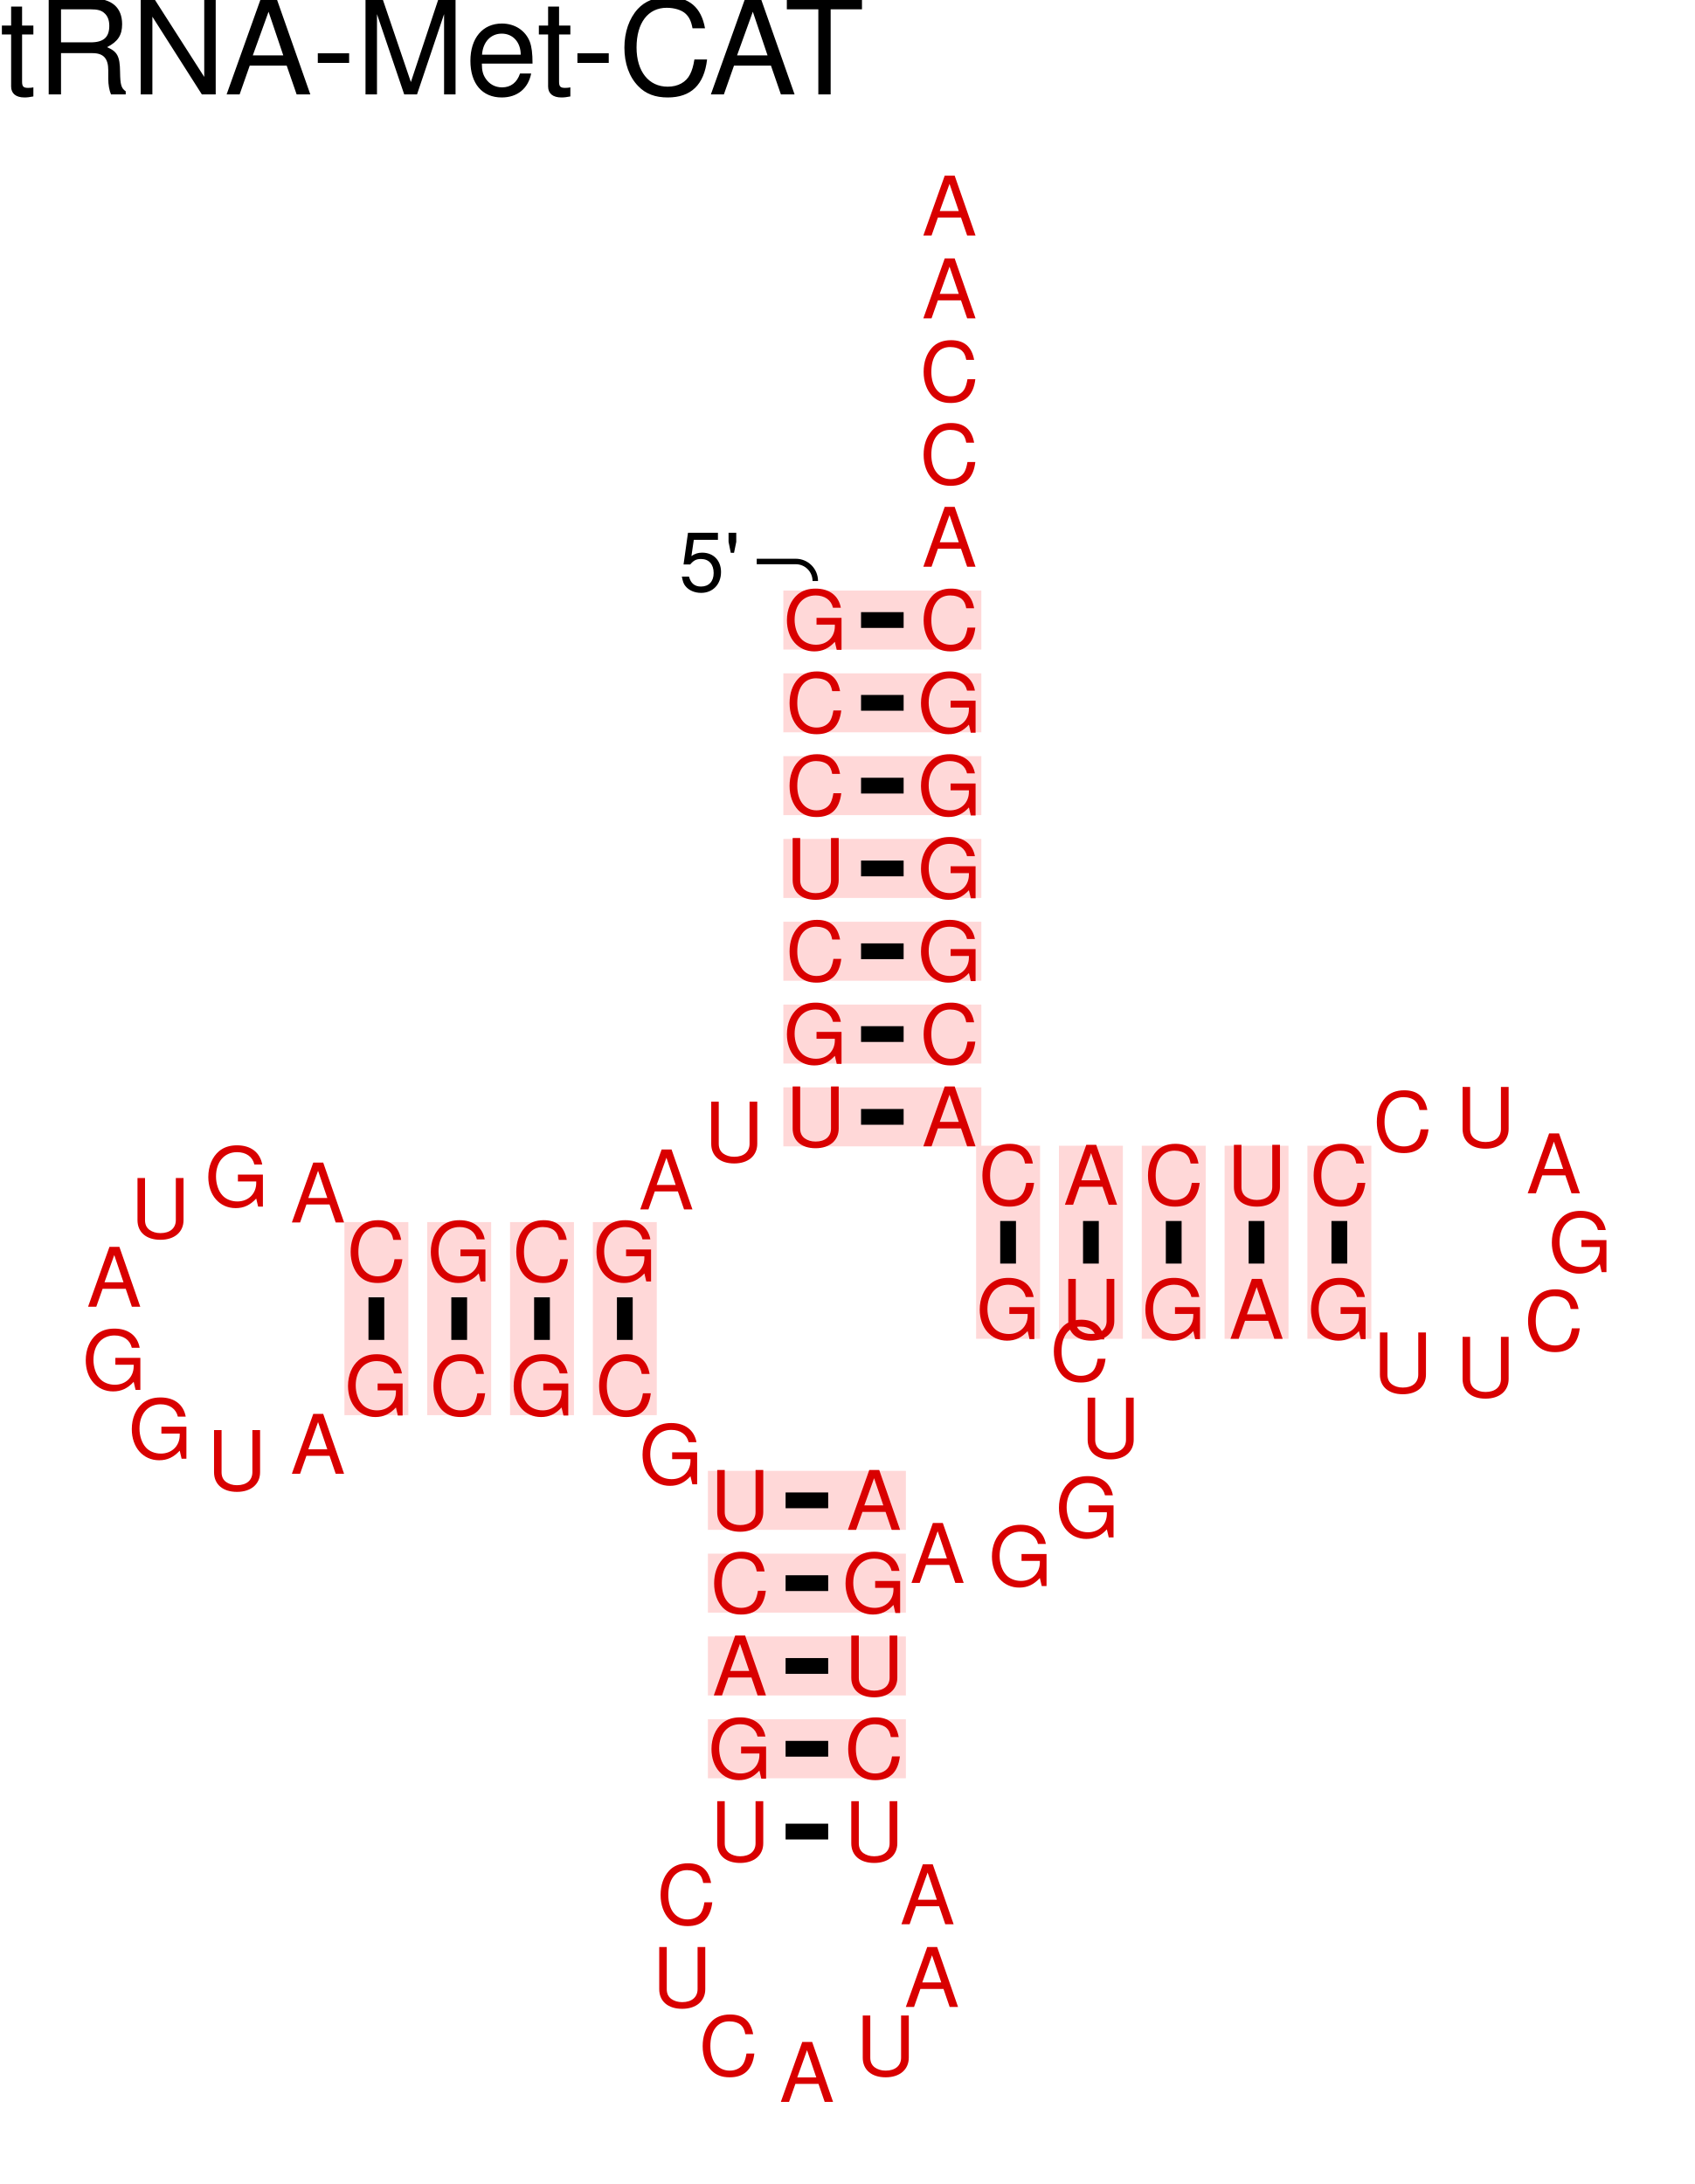
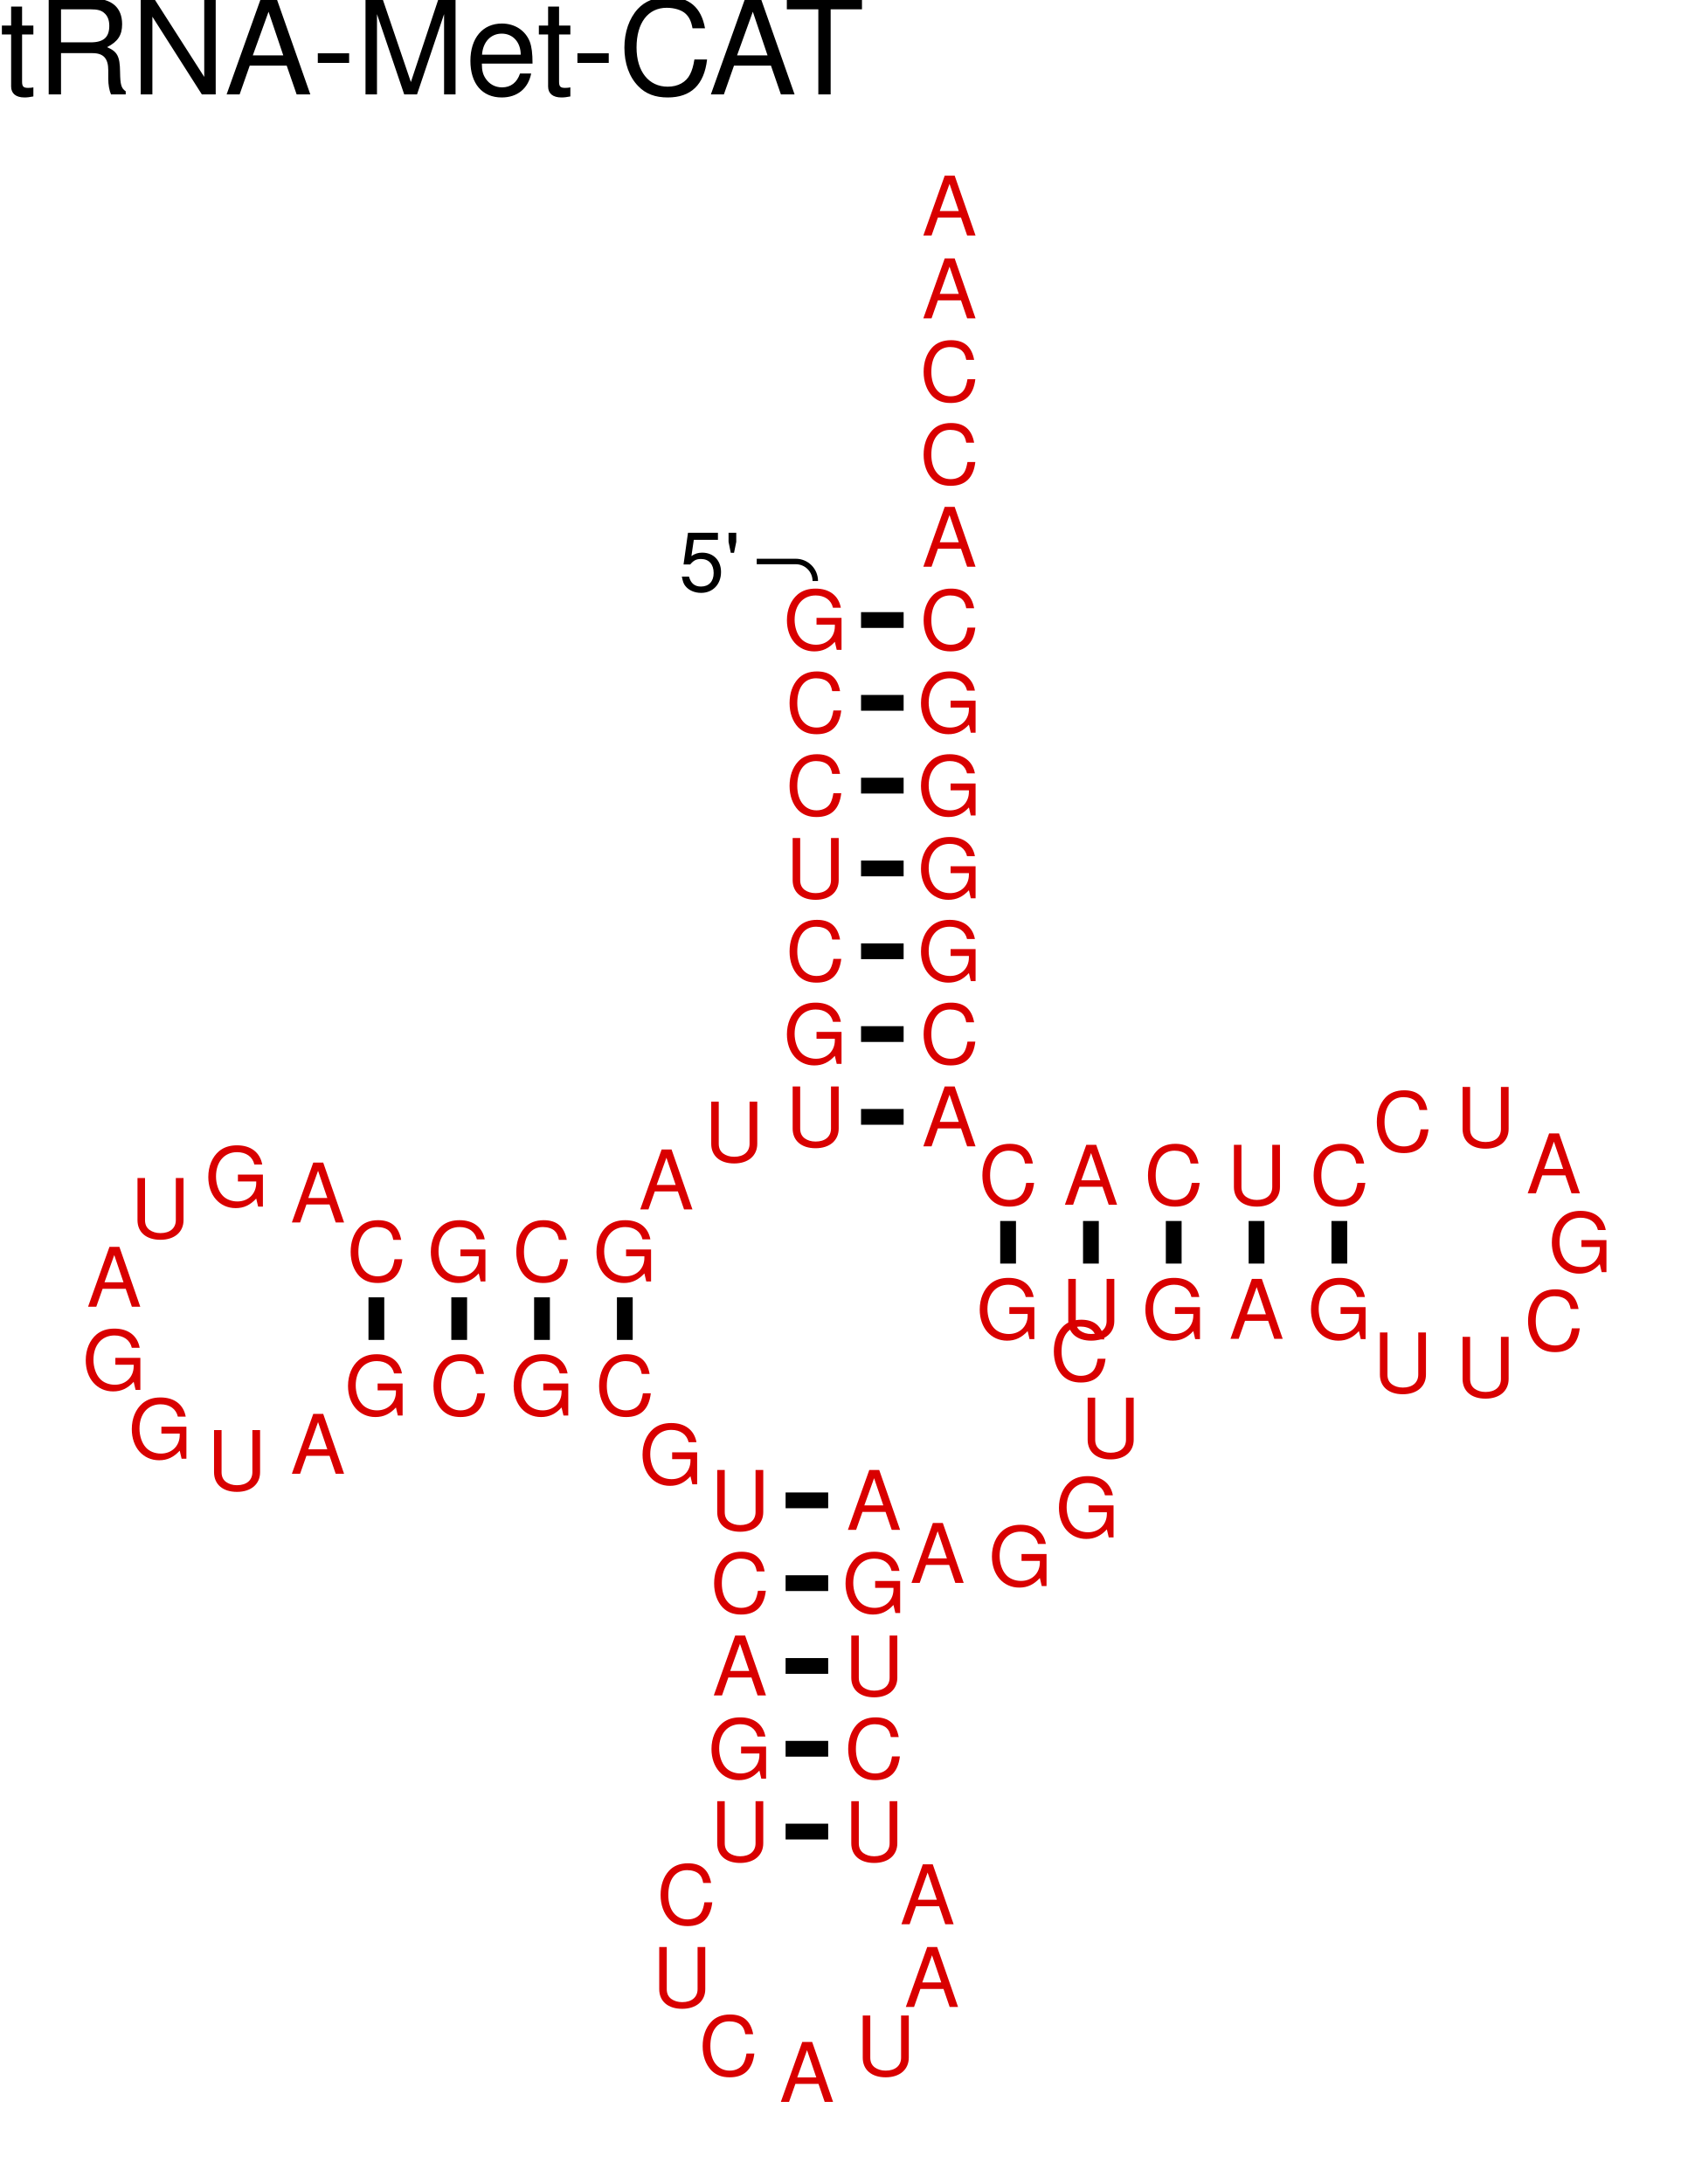
<svg xmlns="http://www.w3.org/2000/svg" version="1.0" width="154.669" height="199.397" id="svg2403" xml:space="preserve">
  <text x="0" y="8.616" id="text1000">
    <tspan x="0" y="8.616" fill="#000000" font-variant="normal" font-weight="normal" font-style="normal" font-family="Helvetica, Arial, sans-serif" font-size="12" id="tspan1001">tRNA-Met-CAT</tspan>
  </text>
-   <path fill="#ffd8d8" stroke="none" d="M 71.508 53.916 L 71.508,53.916L 89.583,53.916L 89.583,59.301L 71.508,59.301Z" />
  <path fill="none" stroke="#000000" stroke-width="1.44" stroke-linecap="butt" stroke-linejoin="miter" d="M 78.602 56.608 L 82.49 56.608 " />
-   <path fill="#ffd8d8" stroke="none" d="M 71.508 61.476 L 71.508,61.476L 89.583,61.476L 89.583,66.861L 71.508,66.861Z" />
  <path fill="none" stroke="#000000" stroke-width="1.44" stroke-linecap="butt" stroke-linejoin="miter" d="M 78.602 64.168 L 82.49 64.168 " />
-   <path fill="#ffd8d8" stroke="none" d="M 71.508 69.036 L 71.508,69.036L 89.583,69.036L 89.583,74.421L 71.508,74.421Z" />
  <path fill="none" stroke="#000000" stroke-width="1.44" stroke-linecap="butt" stroke-linejoin="miter" d="M 78.602 71.728 L 82.49 71.728 " />
-   <path fill="#ffd8d8" stroke="none" d="M 71.508 76.596 L 71.508,76.596L 89.583,76.596L 89.583,81.981L 71.508,81.981Z" />
  <path fill="none" stroke="#000000" stroke-width="1.44" stroke-linecap="butt" stroke-linejoin="miter" d="M 78.602 79.288 L 82.49 79.288 " />
-   <path fill="#ffd8d8" stroke="none" d="M 71.508 84.156 L 71.508,84.156L 89.583,84.156L 89.583,89.541L 71.508,89.541Z" />
  <path fill="none" stroke="#000000" stroke-width="1.44" stroke-linecap="butt" stroke-linejoin="miter" d="M 78.602 86.849 L 82.49 86.849 " />
-   <path fill="#ffd8d8" stroke="none" d="M 71.508 91.716 L 71.508,91.716L 89.583,91.716L 89.583,97.101L 71.508,97.101Z" />
  <path fill="none" stroke="#000000" stroke-width="1.44" stroke-linecap="butt" stroke-linejoin="miter" d="M 78.602 94.409 L 82.49 94.409 " />
-   <path fill="#ffd8d8" stroke="none" d="M 71.508 99.276 L 71.508,99.276L 89.583,99.276L 89.583,104.661L 71.508,104.661Z" />
  <path fill="none" stroke="#000000" stroke-width="1.44" stroke-linecap="butt" stroke-linejoin="miter" d="M 78.602 101.969 L 82.49 101.969 " />
-   <path fill="#ffd8d8" stroke="none" d="M 59.956 111.577 L 59.956,111.577L 59.956,129.202L 54.121,129.202L 54.121,111.577Z" />
  <path fill="none" stroke="#000000" stroke-width="1.44" stroke-linecap="butt" stroke-linejoin="miter" d="M 57.038 118.445 L 57.038 122.333 " />
-   <path fill="#ffd8d8" stroke="none" d="M 52.396 111.577 L 52.396,111.577L 52.396,129.202L 46.561,129.202L 46.561,111.577Z" />
  <path fill="none" stroke="#000000" stroke-width="1.44" stroke-linecap="butt" stroke-linejoin="miter" d="M 49.478 118.445 L 49.478 122.333 " />
-   <path fill="#ffd8d8" stroke="none" d="M 44.836 111.577 L 44.836,111.577L 44.836,129.202L 39.001,129.202L 39.001,111.577Z" />
  <path fill="none" stroke="#000000" stroke-width="1.44" stroke-linecap="butt" stroke-linejoin="miter" d="M 41.919 118.445 L 41.919 122.333 " />
-   <path fill="#ffd8d8" stroke="none" d="M 37.276 111.577 L 37.276,111.577L 37.276,129.202L 31.441,129.202L 31.441,111.577Z" />
  <path fill="none" stroke="#000000" stroke-width="1.44" stroke-linecap="butt" stroke-linejoin="miter" d="M 34.358 118.445 L 34.358 122.333 " />
-   <path fill="#ffd8d8" stroke="none" d="M 64.621 134.288 L 64.621,134.288L 82.696,134.288L 82.696,139.673L 64.621,139.673Z" />
  <path fill="none" stroke="#000000" stroke-width="1.44" stroke-linecap="butt" stroke-linejoin="miter" d="M 71.715 136.98 L 75.603 136.98 " />
-   <path fill="#ffd8d8" stroke="none" d="M 64.621 141.848 L 64.621,141.848L 82.696,141.848L 82.696,147.233L 64.621,147.233Z" />
  <path fill="none" stroke="#000000" stroke-width="1.44" stroke-linecap="butt" stroke-linejoin="miter" d="M 71.715 144.54 L 75.603 144.54 " />
-   <path fill="#ffd8d8" stroke="none" d="M 64.621 149.408 L 64.621,149.408L 82.696,149.408L 82.696,154.793L 64.621,154.793Z" />
  <path fill="none" stroke="#000000" stroke-width="1.44" stroke-linecap="butt" stroke-linejoin="miter" d="M 71.715 152.1 L 75.603 152.1 " />
-   <path fill="#ffd8d8" stroke="none" d="M 64.621 156.968 L 64.621,156.968L 82.696,156.968L 82.696,162.353L 64.621,162.353Z" />
  <path fill="none" stroke="#000000" stroke-width="1.44" stroke-linecap="butt" stroke-linejoin="miter" d="M 71.715 159.66 L 75.603 159.66 " />
  <path fill="none" stroke="#000000" stroke-width="1.44" stroke-linecap="butt" stroke-linejoin="miter" d="M 71.715 167.22 L 75.603 167.22 " />
-   <path fill="#ffd8d8" stroke="none" d="M 89.109 122.231 L 89.109,122.231L 89.109,104.606L 94.944,104.606L 94.944,122.231Z" />
  <path fill="none" stroke="#000000" stroke-width="1.44" stroke-linecap="butt" stroke-linejoin="miter" d="M 92.026 115.363 L 92.026 111.475 " />
-   <path fill="#ffd8d8" stroke="none" d="M 96.669 122.231 L 96.669,122.231L 96.669,104.606L 102.504,104.606L 102.504,122.231Z" />
  <path fill="none" stroke="#000000" stroke-width="1.44" stroke-linecap="butt" stroke-linejoin="miter" d="M 99.587 115.363 L 99.587 111.475 " />
-   <path fill="#ffd8d8" stroke="none" d="M 104.229 122.231 L 104.229,122.231L 104.229,104.606L 110.064,104.606L 110.064,122.231Z" />
  <path fill="none" stroke="#000000" stroke-width="1.44" stroke-linecap="butt" stroke-linejoin="miter" d="M 107.146 115.363 L 107.146 111.475 " />
-   <path fill="#ffd8d8" stroke="none" d="M 111.789 122.231 L 111.789,122.231L 111.789,104.606L 117.624,104.606L 117.624,122.231Z" />
  <path fill="none" stroke="#000000" stroke-width="1.44" stroke-linecap="butt" stroke-linejoin="miter" d="M 114.706 115.363 L 114.706 111.475 " />
-   <path fill="#ffd8d8" stroke="none" d="M 119.349 122.231 L 119.349,122.231L 119.349,104.606L 125.184,104.606L 125.184,122.231Z" />
  <path fill="none" stroke="#000000" stroke-width="1.44" stroke-linecap="butt" stroke-linejoin="miter" d="M 122.266 115.363 L 122.266 111.475 " />
-   <path fill="none" stroke="#5c5c5c" stroke-width="0.5" stroke-linecap="butt" stroke-linejoin="miter" d="" />
-   <path fill="none" stroke="#5c5c5c" stroke-width="0.5" stroke-linecap="butt" stroke-linejoin="miter" d="" />
-   <path fill="none" stroke="#5c5c5c" stroke-width="0.5" stroke-linecap="butt" stroke-linejoin="miter" d="" />
-   <path fill="none" stroke="#5c5c5c" stroke-width="0.5" stroke-linecap="butt" stroke-linejoin="miter" d="" />
-   <path fill="none" stroke="#5c5c5c" stroke-width="0.5" stroke-linecap="butt" stroke-linejoin="miter" d="" />
-   <path fill="none" stroke="#5c5c5c" stroke-width="0.5" stroke-linecap="butt" stroke-linejoin="miter" d="" />
-   <path fill="none" stroke="#5c5c5c" stroke-width="0.5" stroke-linecap="butt" stroke-linejoin="miter" d="" />
-   <path fill="none" stroke="#5c5c5c" stroke-width="0.5" stroke-linecap="butt" stroke-linejoin="miter" d="" />
-   <path fill="none" stroke="#5c5c5c" stroke-width="0.5" stroke-linecap="butt" stroke-linejoin="miter" d="" />
-   <path fill="none" stroke="#5c5c5c" stroke-width="0.5" stroke-linecap="butt" stroke-linejoin="miter" d="" />
-   <path fill="none" stroke="#5c5c5c" stroke-width="0.5" stroke-linecap="butt" stroke-linejoin="miter" d="" />
-   <path fill="none" stroke="#5c5c5c" stroke-width="0.5" stroke-linecap="butt" stroke-linejoin="miter" d="" />
-   <path fill="none" stroke="#5c5c5c" stroke-width="0.5" stroke-linecap="butt" stroke-linejoin="miter" d="" />
-   <path fill="none" stroke="#5c5c5c" stroke-width="0.5" stroke-linecap="butt" stroke-linejoin="miter" d="" />
-   <path fill="none" stroke="#5c5c5c" stroke-width="0.5" stroke-linecap="butt" stroke-linejoin="miter" d="" />
-   <path fill="none" stroke="#5c5c5c" stroke-width="0.5" stroke-linecap="butt" stroke-linejoin="miter" d="" />
-   <path fill="none" stroke="#5c5c5c" stroke-width="0.5" stroke-linecap="butt" stroke-linejoin="miter" d="" />
-   <path fill="none" stroke="#5c5c5c" stroke-width="0.5" stroke-linecap="butt" stroke-linejoin="miter" d="" />
-   <path fill="none" stroke="#5c5c5c" stroke-width="0.5" stroke-linecap="butt" stroke-linejoin="miter" d="" />
-   <path fill="none" stroke="#5c5c5c" stroke-width="0.5" stroke-linecap="butt" stroke-linejoin="miter" d="" />
-   <path fill="none" stroke="#5c5c5c" stroke-width="0.5" stroke-linecap="butt" stroke-linejoin="miter" d="" />
-   <path fill="none" stroke="#5c5c5c" stroke-width="0.5" stroke-linecap="butt" stroke-linejoin="miter" d="" />
-   <path fill="none" stroke="#5c5c5c" stroke-width="0.5" stroke-linecap="butt" stroke-linejoin="miter" d="" />
-   <path fill="none" stroke="#5c5c5c" stroke-width="0.5" stroke-linecap="butt" stroke-linejoin="miter" d="" />
-   <path fill="none" stroke="#5c5c5c" stroke-width="0.5" stroke-linecap="butt" stroke-linejoin="miter" d="" />
-   <path fill="none" stroke="#5c5c5c" stroke-width="0.5" stroke-linecap="butt" stroke-linejoin="miter" d="" />
-   <path fill="none" stroke="#5c5c5c" stroke-width="0.5" stroke-linecap="butt" stroke-linejoin="miter" d="" />
-   <path fill="none" stroke="#5c5c5c" stroke-width="0.5" stroke-linecap="butt" stroke-linejoin="miter" d="" />
-   <path fill="none" stroke="#5c5c5c" stroke-width="0.5" stroke-linecap="butt" stroke-linejoin="miter" d="" />
-   <path fill="none" stroke="#5c5c5c" stroke-width="0.5" stroke-linecap="butt" stroke-linejoin="miter" d="" />
-   <path fill="none" stroke="#5c5c5c" stroke-width="0.5" stroke-linecap="butt" stroke-linejoin="miter" d="" />
-   <path fill="none" stroke="#5c5c5c" stroke-width="0.5" stroke-linecap="butt" stroke-linejoin="miter" d="" />
-   <path fill="none" stroke="#5c5c5c" stroke-width="0.5" stroke-linecap="butt" stroke-linejoin="miter" d="" />
-   <path fill="none" stroke="#5c5c5c" stroke-width="0.5" stroke-linecap="butt" stroke-linejoin="miter" d="" />
-   <path fill="none" stroke="#5c5c5c" stroke-width="0.5" stroke-linecap="butt" stroke-linejoin="miter" d="" />
-   <path fill="none" stroke="#5c5c5c" stroke-width="0.5" stroke-linecap="butt" stroke-linejoin="miter" d="" />
-   <path fill="none" stroke="#5c5c5c" stroke-width="0.5" stroke-linecap="butt" stroke-linejoin="miter" d="" />
-   <path fill="none" stroke="#5c5c5c" stroke-width="0.5" stroke-linecap="butt" stroke-linejoin="miter" d="" />
-   <path fill="none" stroke="#5c5c5c" stroke-width="0.5" stroke-linecap="butt" stroke-linejoin="miter" d="" />
-   <path fill="none" stroke="#5c5c5c" stroke-width="0.5" stroke-linecap="butt" stroke-linejoin="miter" d="" />
-   <path fill="none" stroke="#5c5c5c" stroke-width="0.5" stroke-linecap="butt" stroke-linejoin="miter" d="" />
-   <path fill="none" stroke="#5c5c5c" stroke-width="0.5" stroke-linecap="butt" stroke-linejoin="miter" d="" />
-   <path fill="none" stroke="#5c5c5c" stroke-width="0.5" stroke-linecap="butt" stroke-linejoin="miter" d="" />
-   <path fill="none" stroke="#5c5c5c" stroke-width="0.5" stroke-linecap="butt" stroke-linejoin="miter" d="" />
-   <path fill="none" stroke="#5c5c5c" stroke-width="0.5" stroke-linecap="butt" stroke-linejoin="miter" d="" />
-   <path fill="none" stroke="#5c5c5c" stroke-width="0.5" stroke-linecap="butt" stroke-linejoin="miter" d="" />
-   <path fill="none" stroke="#5c5c5c" stroke-width="0.5" stroke-linecap="butt" stroke-linejoin="miter" d="" />
-   <path fill="none" stroke="#5c5c5c" stroke-width="0.5" stroke-linecap="butt" stroke-linejoin="miter" d="" />
-   <path fill="none" stroke="#5c5c5c" stroke-width="0.5" stroke-linecap="butt" stroke-linejoin="miter" d="" />
-   <path fill="none" stroke="#5c5c5c" stroke-width="0.5" stroke-linecap="butt" stroke-linejoin="miter" d="" />
-   <path fill="none" stroke="#5c5c5c" stroke-width="0.5" stroke-linecap="butt" stroke-linejoin="miter" d="" />
-   <path fill="none" stroke="#5c5c5c" stroke-width="0.5" stroke-linecap="butt" stroke-linejoin="miter" d="" />
-   <path fill="none" stroke="#5c5c5c" stroke-width="0.5" stroke-linecap="butt" stroke-linejoin="miter" d="" />
-   <path fill="none" stroke="#5c5c5c" stroke-width="0.5" stroke-linecap="butt" stroke-linejoin="miter" d="" />
-   <path fill="none" stroke="#5c5c5c" stroke-width="0.5" stroke-linecap="butt" stroke-linejoin="miter" d="" />
-   <path fill="none" stroke="#5c5c5c" stroke-width="0.5" stroke-linecap="butt" stroke-linejoin="miter" d="" />
-   <path fill="none" stroke="#5c5c5c" stroke-width="0.5" stroke-linecap="butt" stroke-linejoin="miter" d="" />
-   <path fill="none" stroke="#5c5c5c" stroke-width="0.5" stroke-linecap="butt" stroke-linejoin="miter" d="" />
-   <path fill="none" stroke="#5c5c5c" stroke-width="0.5" stroke-linecap="butt" stroke-linejoin="miter" d="" />
-   <path fill="none" stroke="#5c5c5c" stroke-width="0.5" stroke-linecap="butt" stroke-linejoin="miter" d="" />
-   <path fill="none" stroke="#5c5c5c" stroke-width="0.5" stroke-linecap="butt" stroke-linejoin="miter" d="" />
-   <path fill="none" stroke="#5c5c5c" stroke-width="0.5" stroke-linecap="butt" stroke-linejoin="miter" d="" />
-   <path fill="none" stroke="#5c5c5c" stroke-width="0.5" stroke-linecap="butt" stroke-linejoin="miter" d="" />
-   <path fill="none" stroke="#5c5c5c" stroke-width="0.5" stroke-linecap="butt" stroke-linejoin="miter" d="" />
-   <path fill="none" stroke="#5c5c5c" stroke-width="0.5" stroke-linecap="butt" stroke-linejoin="miter" d="" />
-   <path fill="none" stroke="#5c5c5c" stroke-width="0.5" stroke-linecap="butt" stroke-linejoin="miter" d="" />
-   <path fill="none" stroke="#5c5c5c" stroke-width="0.5" stroke-linecap="butt" stroke-linejoin="miter" d="" />
-   <path fill="none" stroke="#5c5c5c" stroke-width="0.5" stroke-linecap="butt" stroke-linejoin="miter" d="" />
-   <path fill="none" stroke="#5c5c5c" stroke-width="0.5" stroke-linecap="butt" stroke-linejoin="miter" d="" />
-   <path fill="none" stroke="#5c5c5c" stroke-width="0.5" stroke-linecap="butt" stroke-linejoin="miter" d="" />
-   <path fill="none" stroke="#5c5c5c" stroke-width="0.5" stroke-linecap="butt" stroke-linejoin="miter" d="" />
-   <path fill="none" stroke="#5c5c5c" stroke-width="0.5" stroke-linecap="butt" stroke-linejoin="miter" d="" />
-   <path fill="none" stroke="#5c5c5c" stroke-width="0.5" stroke-linecap="butt" stroke-linejoin="miter" d="" />
-   <path fill="none" stroke="#5c5c5c" stroke-width="0.5" stroke-linecap="butt" stroke-linejoin="miter" d="" />
-   <path fill="none" stroke="#5c5c5c" stroke-width="0.5" stroke-linecap="butt" stroke-linejoin="miter" d="" />
-   <path fill="none" stroke="#5c5c5c" stroke-width="0.5" stroke-linecap="butt" stroke-linejoin="miter" d="" />
-   <path fill="none" stroke="#5c5c5c" stroke-width="0.5" stroke-linecap="butt" stroke-linejoin="miter" d="" />
-   <path fill="none" stroke="#5c5c5c" stroke-width="0.5" stroke-linecap="butt" stroke-linejoin="miter" d="" />
-   <path fill="none" stroke="#5c5c5c" stroke-width="0.5" stroke-linecap="butt" stroke-linejoin="miter" d="" />
-   <path fill="none" stroke="#5c5c5c" stroke-width="0.5" stroke-linecap="butt" stroke-linejoin="miter" d="" />
-   <path fill="none" stroke="#5c5c5c" stroke-width="0.5" stroke-linecap="butt" stroke-linejoin="miter" d="" />
-   <path fill="none" stroke="#5c5c5c" stroke-width="0.5" stroke-linecap="butt" stroke-linejoin="miter" d="" />
-   <path fill="none" stroke="#5c5c5c" stroke-width="0.5" stroke-linecap="butt" stroke-linejoin="miter" d="" />
-   <path fill="none" stroke="#5c5c5c" stroke-width="0.5" stroke-linecap="butt" stroke-linejoin="miter" d="" />
-   <path fill="none" stroke="#5c5c5c" stroke-width="0.5" stroke-linecap="butt" stroke-linejoin="miter" d="" />
-   <path fill="none" stroke="#5c5c5c" stroke-width="0.5" stroke-linecap="butt" stroke-linejoin="miter" d="" />
-   <path fill="none" stroke="#5c5c5c" stroke-width="0.5" stroke-linecap="butt" stroke-linejoin="miter" d="" />
-   <path fill="none" stroke="#5c5c5c" stroke-width="0.5" stroke-linecap="butt" stroke-linejoin="miter" d="" />
-   <path fill="none" stroke="#5c5c5c" stroke-width="0.5" stroke-linecap="butt" stroke-linejoin="miter" d="" />
-   <path fill="none" stroke="#5c5c5c" stroke-width="0.5" stroke-linecap="butt" stroke-linejoin="miter" d="" />
-   <path fill="none" stroke="#5c5c5c" stroke-width="0.5" stroke-linecap="butt" stroke-linejoin="miter" d="" />
-   <path fill="none" stroke="#5c5c5c" stroke-width="0.5" stroke-linecap="butt" stroke-linejoin="miter" d="" />
-   <path fill="none" stroke="#5c5c5c" stroke-width="0.5" stroke-linecap="butt" stroke-linejoin="miter" d="" />
-   <path fill="none" stroke="#5c5c5c" stroke-width="0.5" stroke-linecap="butt" stroke-linejoin="miter" d="" />
-   <path fill="none" stroke="#5c5c5c" stroke-width="0.5" stroke-linecap="butt" stroke-linejoin="miter" d="" />
-   <path fill="none" stroke="#5c5c5c" stroke-width="0.5" stroke-linecap="butt" stroke-linejoin="miter" d="" />
-   <path fill="none" stroke="#5c5c5c" stroke-width="0.5" stroke-linecap="butt" stroke-linejoin="miter" d="" />
-   <path fill="none" stroke="#5c5c5c" stroke-width="0.5" stroke-linecap="butt" stroke-linejoin="miter" d="" />
-   <path fill="none" stroke="#5c5c5c" stroke-width="0.5" stroke-linecap="butt" stroke-linejoin="miter" d="" />
-   <path fill="none" stroke="#5c5c5c" stroke-width="0.5" stroke-linecap="butt" stroke-linejoin="miter" d="" />
-   <path fill="none" stroke="#5c5c5c" stroke-width="0.5" stroke-linecap="butt" stroke-linejoin="miter" d="" />
-   <path fill="none" stroke="#5c5c5c" stroke-width="0.5" stroke-linecap="butt" stroke-linejoin="miter" d="" />
-   <path fill="none" stroke="#5c5c5c" stroke-width="0.5" stroke-linecap="butt" stroke-linejoin="miter" d="" />
-   <path fill="none" stroke="#5c5c5c" stroke-width="0.5" stroke-linecap="butt" stroke-linejoin="miter" d="" />
-   <path fill="none" stroke="#5c5c5c" stroke-width="0.5" stroke-linecap="butt" stroke-linejoin="miter" d="" />
-   <path fill="none" stroke="#5c5c5c" stroke-width="0.5" stroke-linecap="butt" stroke-linejoin="miter" d="" />
-   <path fill="none" stroke="#5c5c5c" stroke-width="0.5" stroke-linecap="butt" stroke-linejoin="miter" d="" />
-   <path fill="none" stroke="#5c5c5c" stroke-width="0.5" stroke-linecap="butt" stroke-linejoin="miter" d="" />
-   <path fill="none" stroke="#5c5c5c" stroke-width="0.5" stroke-linecap="butt" stroke-linejoin="miter" d="" />
-   <path fill="none" stroke="#5c5c5c" stroke-width="0.5" stroke-linecap="butt" stroke-linejoin="miter" d="" />
-   <path fill="none" stroke="#5c5c5c" stroke-width="0.5" stroke-linecap="butt" stroke-linejoin="miter" d="" />
-   <path fill="none" stroke="#5c5c5c" stroke-width="0.5" stroke-linecap="butt" stroke-linejoin="miter" d="" />
-   <path fill="none" stroke="#5c5c5c" stroke-width="0.5" stroke-linecap="butt" stroke-linejoin="miter" d="" />
-   <path fill="none" stroke="#5c5c5c" stroke-width="0.5" stroke-linecap="butt" stroke-linejoin="miter" d="" />
-   <path fill="none" stroke="#5c5c5c" stroke-width="0.5" stroke-linecap="butt" stroke-linejoin="miter" d="" />
-   <path fill="none" stroke="#5c5c5c" stroke-width="0.5" stroke-linecap="butt" stroke-linejoin="miter" d="" />
-   <path fill="none" stroke="#5c5c5c" stroke-width="0.5" stroke-linecap="butt" stroke-linejoin="miter" d="" />
-   <path fill="none" stroke="#5c5c5c" stroke-width="0.5" stroke-linecap="butt" stroke-linejoin="miter" d="" />
-   <path fill="none" stroke="#5c5c5c" stroke-width="0.5" stroke-linecap="butt" stroke-linejoin="miter" d="" />
-   <path fill="none" stroke="#5c5c5c" stroke-width="0.5" stroke-linecap="butt" stroke-linejoin="miter" d="" />
-   <path fill="none" stroke="#5c5c5c" stroke-width="0.5" stroke-linecap="butt" stroke-linejoin="miter" d="" />
-   <path fill="none" stroke="#5c5c5c" stroke-width="0.5" stroke-linecap="butt" stroke-linejoin="miter" d="" />
-   <path fill="none" stroke="#5c5c5c" stroke-width="0.5" stroke-linecap="butt" stroke-linejoin="miter" d="" />
-   <path fill="none" stroke="#5c5c5c" stroke-width="0.5" stroke-linecap="butt" stroke-linejoin="miter" d="" />
-   <path fill="none" stroke="#5c5c5c" stroke-width="0.5" stroke-linecap="butt" stroke-linejoin="miter" d="" />
-   <path fill="none" stroke="#5c5c5c" stroke-width="0.5" stroke-linecap="butt" stroke-linejoin="miter" d="" />
-   <path fill="none" stroke="#5c5c5c" stroke-width="0.5" stroke-linecap="butt" stroke-linejoin="miter" d="" />
-   <path fill="none" stroke="#5c5c5c" stroke-width="0.5" stroke-linecap="butt" stroke-linejoin="miter" d="" />
-   <path fill="none" stroke="#5c5c5c" stroke-width="0.5" stroke-linecap="butt" stroke-linejoin="miter" d="" />
-   <path fill="none" stroke="#5c5c5c" stroke-width="0.5" stroke-linecap="butt" stroke-linejoin="miter" d="" />
-   <path fill="none" stroke="#5c5c5c" stroke-width="0.5" stroke-linecap="butt" stroke-linejoin="miter" d="" />
-   <path fill="none" stroke="#5c5c5c" stroke-width="0.5" stroke-linecap="butt" stroke-linejoin="miter" d="" />
-   <path fill="none" stroke="#5c5c5c" stroke-width="0.5" stroke-linecap="butt" stroke-linejoin="miter" d="" />
-   <path fill="none" stroke="#5c5c5c" stroke-width="0.5" stroke-linecap="butt" stroke-linejoin="miter" d="" />
-   <path fill="none" stroke="#5c5c5c" stroke-width="0.5" stroke-linecap="butt" stroke-linejoin="miter" d="" />
-   <path fill="none" stroke="#5c5c5c" stroke-width="0.5" stroke-linecap="butt" stroke-linejoin="miter" d="" />
-   <path fill="none" stroke="#5c5c5c" stroke-width="0.5" stroke-linecap="butt" stroke-linejoin="miter" d="" />
-   <path fill="none" stroke="#5c5c5c" stroke-width="0.5" stroke-linecap="butt" stroke-linejoin="miter" d="" />
-   <path fill="none" stroke="#5c5c5c" stroke-width="0.5" stroke-linecap="butt" stroke-linejoin="miter" d="" />
-   <path fill="none" stroke="#5c5c5c" stroke-width="0.5" stroke-linecap="butt" stroke-linejoin="miter" d="" />
-   <path fill="none" stroke="#5c5c5c" stroke-width="0.5" stroke-linecap="butt" stroke-linejoin="miter" d="" />
-   <path fill="none" stroke="#5c5c5c" stroke-width="0.5" stroke-linecap="butt" stroke-linejoin="miter" d="" />
-   <path fill="none" stroke="#5c5c5c" stroke-width="0.5" stroke-linecap="butt" stroke-linejoin="miter" d="" />
-   <path fill="none" stroke="#5c5c5c" stroke-width="0.5" stroke-linecap="butt" stroke-linejoin="miter" d="" />
-   <path fill="none" stroke="#5c5c5c" stroke-width="0.5" stroke-linecap="butt" stroke-linejoin="miter" d="" />
-   <path fill="none" stroke="#5c5c5c" stroke-width="0.5" stroke-linecap="butt" stroke-linejoin="miter" d="" />
-   <path fill="none" stroke="#5c5c5c" stroke-width="0.5" stroke-linecap="butt" stroke-linejoin="miter" d="" />
-   <path fill="none" stroke="#5c5c5c" stroke-width="0.5" stroke-linecap="butt" stroke-linejoin="miter" d="" />
-   <path fill="none" stroke="#5c5c5c" stroke-width="0.5" stroke-linecap="butt" stroke-linejoin="miter" d="" />
-   <path fill="none" stroke="#5c5c5c" stroke-width="0.5" stroke-linecap="butt" stroke-linejoin="miter" d="" />
-   <path fill="none" stroke="#5c5c5c" stroke-width="0.5" stroke-linecap="butt" stroke-linejoin="miter" d="" />
-   <path fill="none" stroke="#5c5c5c" stroke-width="0.5" stroke-linecap="butt" stroke-linejoin="miter" d="" />
-   <path fill="none" stroke="#5c5c5c" stroke-width="0.5" stroke-linecap="butt" stroke-linejoin="miter" d="" />
-   <path fill="none" stroke="#5c5c5c" stroke-width="0.5" stroke-linecap="butt" stroke-linejoin="miter" d="" />
  <text x="71.508" y="59.301" id="text1002">
    <tspan x="71.508" y="59.301" fill="#d90000" font-variant="normal" font-weight="normal" font-style="normal" font-family="Helvetica, Arial, sans-serif" font-size="7.5" id="tspan1003">G</tspan>
  </text>
  <text x="71.718" y="66.861" id="text1004">
    <tspan x="71.718" y="66.861" fill="#d90000" font-variant="normal" font-weight="normal" font-style="normal" font-family="Helvetica, Arial, sans-serif" font-size="7.5" id="tspan1005">C</tspan>
  </text>
  <text x="71.718" y="74.421" id="text1006">
    <tspan x="71.718" y="74.421" fill="#d90000" font-variant="normal" font-weight="normal" font-style="normal" font-family="Helvetica, Arial, sans-serif" font-size="7.5" id="tspan1007">C</tspan>
  </text>
  <text x="71.718" y="81.981" id="text1008">
    <tspan x="71.718" y="81.981" fill="#d90000" font-variant="normal" font-weight="normal" font-style="normal" font-family="Helvetica, Arial, sans-serif" font-size="7.5" id="tspan1009">U</tspan>
  </text>
  <text x="71.718" y="89.541" id="text1010">
    <tspan x="71.718" y="89.541" fill="#d90000" font-variant="normal" font-weight="normal" font-style="normal" font-family="Helvetica, Arial, sans-serif" font-size="7.5" id="tspan1011">C</tspan>
  </text>
  <text x="71.508" y="97.101" id="text1012">
    <tspan x="71.508" y="97.101" fill="#d90000" font-variant="normal" font-weight="normal" font-style="normal" font-family="Helvetica, Arial, sans-serif" font-size="7.5" id="tspan1013">G</tspan>
  </text>
  <text x="71.718" y="104.661" id="text1014">
    <tspan x="71.718" y="104.661" fill="#d90000" font-variant="normal" font-weight="normal" font-style="normal" font-family="Helvetica, Arial, sans-serif" font-size="7.5" id="tspan1015">U</tspan>
  </text>
  <text x="64.287" y="106.051" id="text1016">
    <tspan x="64.287" y="106.051" fill="#d90000" font-variant="normal" font-weight="normal" font-style="normal" font-family="Helvetica, Arial, sans-serif" font-size="7.5" id="tspan1017">U</tspan>
  </text>
  <text x="58.321" y="110.417" id="text1018">
    <tspan x="58.321" y="110.417" fill="#d90000" font-variant="normal" font-weight="normal" font-style="normal" font-family="Helvetica, Arial, sans-serif" font-size="7.5" id="tspan1019">A</tspan>
  </text>
  <text x="54.121" y="116.962" id="text1020">
    <tspan x="54.121" y="116.962" fill="#d90000" font-variant="normal" font-weight="normal" font-style="normal" font-family="Helvetica, Arial, sans-serif" font-size="7.5" id="tspan1021">G</tspan>
  </text>
  <text x="46.771" y="116.962" id="text1022">
    <tspan x="46.771" y="116.962" fill="#d90000" font-variant="normal" font-weight="normal" font-style="normal" font-family="Helvetica, Arial, sans-serif" font-size="7.5" id="tspan1023">C</tspan>
  </text>
  <text x="39.001" y="116.962" id="text1024">
    <tspan x="39.001" y="116.962" fill="#d90000" font-variant="normal" font-weight="normal" font-style="normal" font-family="Helvetica, Arial, sans-serif" font-size="7.5" id="tspan1025">G</tspan>
  </text>
  <text x="31.651" y="116.962" id="text1026">
    <tspan x="31.651" y="116.962" fill="#d90000" font-variant="normal" font-weight="normal" font-style="normal" font-family="Helvetica, Arial, sans-serif" font-size="7.5" id="tspan1027">C</tspan>
  </text>
  <text x="26.518" y="111.609" id="text1028">
    <tspan x="26.518" y="111.609" fill="#d90000" font-variant="normal" font-weight="normal" font-style="normal" font-family="Helvetica, Arial, sans-serif" font-size="7.5" id="tspan1029">A</tspan>
  </text>
  <text x="18.688" y="110.128" id="text1030">
    <tspan x="18.688" y="110.128" fill="#d90000" font-variant="normal" font-weight="normal" font-style="normal" font-family="Helvetica, Arial, sans-serif" font-size="7.5" id="tspan1031">G</tspan>
  </text>
  <text x="11.912" y="113.017" id="text1032">
    <tspan x="11.912" y="113.017" fill="#d90000" font-variant="normal" font-weight="normal" font-style="normal" font-family="Helvetica, Arial, sans-serif" font-size="7.5" id="tspan1033">U</tspan>
  </text>
  <text x="7.916" y="119.302" id="text1034">
    <tspan x="7.916" y="119.302" fill="#d90000" font-variant="normal" font-weight="normal" font-style="normal" font-family="Helvetica, Arial, sans-serif" font-size="7.5" id="tspan1035">A</tspan>
  </text>
  <text x="7.5" y="126.862" id="text1036">
    <tspan x="7.5" y="126.862" fill="#d90000" font-variant="normal" font-weight="normal" font-style="normal" font-family="Helvetica, Arial, sans-serif" font-size="7.5" id="tspan1037">G</tspan>
  </text>
  <text x="11.702" y="133.146" id="text1038">
    <tspan x="11.702" y="133.146" fill="#d90000" font-variant="normal" font-weight="normal" font-style="normal" font-family="Helvetica, Arial, sans-serif" font-size="7.5" id="tspan1039">G</tspan>
  </text>
  <text x="18.898" y="136.035" id="text1040">
    <tspan x="18.898" y="136.035" fill="#d90000" font-variant="normal" font-weight="normal" font-style="normal" font-family="Helvetica, Arial, sans-serif" font-size="7.5" id="tspan1041">U</tspan>
  </text>
  <text x="26.518" y="134.554" id="text1042">
    <tspan x="26.518" y="134.554" fill="#d90000" font-variant="normal" font-weight="normal" font-style="normal" font-family="Helvetica, Arial, sans-serif" font-size="7.5" id="tspan1043">A</tspan>
  </text>
  <text x="31.441" y="129.202" id="text1044">
    <tspan x="31.441" y="129.202" fill="#d90000" font-variant="normal" font-weight="normal" font-style="normal" font-family="Helvetica, Arial, sans-serif" font-size="7.5" id="tspan1045">G</tspan>
  </text>
  <text x="39.211" y="129.202" id="text1046">
    <tspan x="39.211" y="129.202" fill="#d90000" font-variant="normal" font-weight="normal" font-style="normal" font-family="Helvetica, Arial, sans-serif" font-size="7.5" id="tspan1047">C</tspan>
  </text>
  <text x="46.561" y="129.202" id="text1048">
    <tspan x="46.561" y="129.202" fill="#d90000" font-variant="normal" font-weight="normal" font-style="normal" font-family="Helvetica, Arial, sans-serif" font-size="7.5" id="tspan1049">G</tspan>
  </text>
  <text x="54.331" y="129.202" id="text1050">
    <tspan x="54.331" y="129.202" fill="#d90000" font-variant="normal" font-weight="normal" font-style="normal" font-family="Helvetica, Arial, sans-serif" font-size="7.5" id="tspan1051">C</tspan>
  </text>
  <text x="58.328" y="135.483" id="text1052">
    <tspan x="58.328" y="135.483" fill="#d90000" font-variant="normal" font-weight="normal" font-style="normal" font-family="Helvetica, Arial, sans-serif" font-size="7.5" id="tspan1053">G</tspan>
  </text>
  <text x="64.831" y="139.673" id="text1054">
    <tspan x="64.831" y="139.673" fill="#d90000" font-variant="normal" font-weight="normal" font-style="normal" font-family="Helvetica, Arial, sans-serif" font-size="7.5" id="tspan1055">U</tspan>
  </text>
  <text x="64.831" y="147.233" id="text1056">
    <tspan x="64.831" y="147.233" fill="#d90000" font-variant="normal" font-weight="normal" font-style="normal" font-family="Helvetica, Arial, sans-serif" font-size="7.5" id="tspan1057">C</tspan>
  </text>
  <text x="65.037" y="154.793" id="text1058">
    <tspan x="65.037" y="154.793" fill="#d90000" font-variant="normal" font-weight="normal" font-style="normal" font-family="Helvetica, Arial, sans-serif" font-size="7.5" id="tspan1059">A</tspan>
  </text>
  <text x="64.621" y="162.353" id="text1060">
    <tspan x="64.621" y="162.353" fill="#d90000" font-variant="normal" font-weight="normal" font-style="normal" font-family="Helvetica, Arial, sans-serif" font-size="7.5" id="tspan1061">G</tspan>
  </text>
  <text x="64.831" y="169.913" id="text1062">
    <tspan x="64.831" y="169.913" fill="#d90000" font-variant="normal" font-weight="normal" font-style="normal" font-family="Helvetica, Arial, sans-serif" font-size="7.5" id="tspan1063">U</tspan>
  </text>
  <text x="59.944" y="175.68" id="text1064">
    <tspan x="59.944" y="175.68" fill="#d90000" font-variant="normal" font-weight="normal" font-style="normal" font-family="Helvetica, Arial, sans-serif" font-size="7.5" id="tspan1065">C</tspan>
  </text>
  <text x="59.541" y="183.23" id="text1066">
    <tspan x="59.541" y="183.23" fill="#d90000" font-variant="normal" font-weight="normal" font-style="normal" font-family="Helvetica, Arial, sans-serif" font-size="7.5" id="tspan1067">U</tspan>
  </text>
  <text x="63.786" y="189.485" id="text1068">
    <tspan x="63.786" y="189.485" fill="#d90000" font-variant="normal" font-weight="normal" font-style="normal" font-family="Helvetica, Arial, sans-serif" font-size="7.5" id="tspan1069">C</tspan>
  </text>
  <text x="71.157" y="191.897" id="text1070">
    <tspan x="71.157" y="191.897" fill="#d90000" font-variant="normal" font-weight="normal" font-style="normal" font-family="Helvetica, Arial, sans-serif" font-size="7.5" id="tspan1071">A</tspan>
  </text>
  <text x="78.116" y="189.485" id="text1072">
    <tspan x="78.116" y="189.485" fill="#d90000" font-variant="normal" font-weight="normal" font-style="normal" font-family="Helvetica, Arial, sans-serif" font-size="7.5" id="tspan1073">U</tspan>
  </text>
  <text x="82.568" y="183.23" id="text1074">
    <tspan x="82.568" y="183.23" fill="#d90000" font-variant="normal" font-weight="normal" font-style="normal" font-family="Helvetica, Arial, sans-serif" font-size="7.5" id="tspan1075">A</tspan>
  </text>
  <text x="82.165" y="175.68" id="text1076">
    <tspan x="82.165" y="175.68" fill="#d90000" font-variant="normal" font-weight="normal" font-style="normal" font-family="Helvetica, Arial, sans-serif" font-size="7.5" id="tspan1077">A</tspan>
  </text>
  <text x="77.071" y="169.913" id="text1078">
    <tspan x="77.071" y="169.913" fill="#d90000" font-variant="normal" font-weight="normal" font-style="normal" font-family="Helvetica, Arial, sans-serif" font-size="7.5" id="tspan1079">U</tspan>
  </text>
  <text x="77.071" y="162.353" id="text1080">
    <tspan x="77.071" y="162.353" fill="#d90000" font-variant="normal" font-weight="normal" font-style="normal" font-family="Helvetica, Arial, sans-serif" font-size="7.5" id="tspan1081">C</tspan>
  </text>
  <text x="77.071" y="154.793" id="text1082">
    <tspan x="77.071" y="154.793" fill="#d90000" font-variant="normal" font-weight="normal" font-style="normal" font-family="Helvetica, Arial, sans-serif" font-size="7.5" id="tspan1083">U</tspan>
  </text>
  <text x="76.861" y="147.233" id="text1084">
    <tspan x="76.861" y="147.233" fill="#d90000" font-variant="normal" font-weight="normal" font-style="normal" font-family="Helvetica, Arial, sans-serif" font-size="7.5" id="tspan1085">G</tspan>
  </text>
  <text x="77.277" y="139.673" id="text1086">
    <tspan x="77.277" y="139.673" fill="#d90000" font-variant="normal" font-weight="normal" font-style="normal" font-family="Helvetica, Arial, sans-serif" font-size="7.5" id="tspan1087">A</tspan>
  </text>
  <text x="83.082" y="144.516" id="text1088">
    <tspan x="83.082" y="144.516" fill="#d90000" font-variant="normal" font-weight="normal" font-style="normal" font-family="Helvetica, Arial, sans-serif" font-size="7.5" id="tspan1089">A</tspan>
  </text>
  <text x="90.222" y="144.771" id="text1090">
    <tspan x="90.222" y="144.771" fill="#d90000" font-variant="normal" font-weight="normal" font-style="normal" font-family="Helvetica, Arial, sans-serif" font-size="7.5" id="tspan1091">G</tspan>
  </text>
  <text x="96.34" y="140.331" id="text1092">
    <tspan x="96.34" y="140.331" fill="#d90000" font-variant="normal" font-weight="normal" font-style="normal" font-family="Helvetica, Arial, sans-serif" font-size="7.5" id="tspan1093">G</tspan>
  </text>
  <text x="98.65" y="133.068" id="text1094">
    <tspan x="98.65" y="133.068" fill="#d90000" font-variant="normal" font-weight="normal" font-style="normal" font-family="Helvetica, Arial, sans-serif" font-size="7.5" id="tspan1095">U</tspan>
  </text>
  <text x="95.845" y="126.048" id="text1096">
    <tspan x="95.845" y="126.048" fill="#d90000" font-variant="normal" font-weight="normal" font-style="normal" font-family="Helvetica, Arial, sans-serif" font-size="7.5" id="tspan1097">C</tspan>
  </text>
  <text x="89.109" y="122.231" id="text1098">
    <tspan x="89.109" y="122.231" fill="#d90000" font-variant="normal" font-weight="normal" font-style="normal" font-family="Helvetica, Arial, sans-serif" font-size="7.5" id="tspan1099">G</tspan>
  </text>
  <text x="96.879" y="122.231" id="text1100">
    <tspan x="96.879" y="122.231" fill="#d90000" font-variant="normal" font-weight="normal" font-style="normal" font-family="Helvetica, Arial, sans-serif" font-size="7.5" id="tspan1101">U</tspan>
  </text>
  <text x="104.229" y="122.231" id="text1102">
    <tspan x="104.229" y="122.231" fill="#d90000" font-variant="normal" font-weight="normal" font-style="normal" font-family="Helvetica, Arial, sans-serif" font-size="7.5" id="tspan1103">G</tspan>
  </text>
  <text x="112.205" y="122.231" id="text1104">
    <tspan x="112.205" y="122.231" fill="#d90000" font-variant="normal" font-weight="normal" font-style="normal" font-family="Helvetica, Arial, sans-serif" font-size="7.5" id="tspan1105">A</tspan>
  </text>
  <text x="119.349" y="122.231" id="text1106">
    <tspan x="119.349" y="122.231" fill="#d90000" font-variant="normal" font-weight="normal" font-style="normal" font-family="Helvetica, Arial, sans-serif" font-size="7.5" id="tspan1107">G</tspan>
  </text>
  <text x="125.327" y="127.119" id="text1108">
    <tspan x="125.327" y="127.119" fill="#d90000" font-variant="normal" font-weight="normal" font-style="normal" font-family="Helvetica, Arial, sans-serif" font-size="7.5" id="tspan1109">U</tspan>
  </text>
  <text x="132.876" y="127.522" id="text1110">
    <tspan x="132.876" y="127.522" fill="#d90000" font-variant="normal" font-weight="normal" font-style="normal" font-family="Helvetica, Arial, sans-serif" font-size="7.5" id="tspan1111">U</tspan>
  </text>
  <text x="139.131" y="123.276" id="text1112">
    <tspan x="139.131" y="123.276" fill="#d90000" font-variant="normal" font-weight="normal" font-style="normal" font-family="Helvetica, Arial, sans-serif" font-size="7.5" id="tspan1113">C</tspan>
  </text>
  <text x="141.334" y="116.111" id="text1114">
    <tspan x="141.334" y="116.111" fill="#d90000" font-variant="normal" font-weight="normal" font-style="normal" font-family="Helvetica, Arial, sans-serif" font-size="7.5" id="tspan1115">G</tspan>
  </text>
  <text x="139.337" y="108.947" id="text1116">
    <tspan x="139.337" y="108.947" fill="#d90000" font-variant="normal" font-weight="normal" font-style="normal" font-family="Helvetica, Arial, sans-serif" font-size="7.5" id="tspan1117">A</tspan>
  </text>
  <text x="132.876" y="104.701" id="text1118">
    <tspan x="132.876" y="104.701" fill="#d90000" font-variant="normal" font-weight="normal" font-style="normal" font-family="Helvetica, Arial, sans-serif" font-size="7.5" id="tspan1119">U</tspan>
  </text>
  <text x="125.327" y="105.104" id="text1120">
    <tspan x="125.327" y="105.104" fill="#d90000" font-variant="normal" font-weight="normal" font-style="normal" font-family="Helvetica, Arial, sans-serif" font-size="7.5" id="tspan1121">C</tspan>
  </text>
  <text x="119.559" y="109.991" id="text1122">
    <tspan x="119.559" y="109.991" fill="#d90000" font-variant="normal" font-weight="normal" font-style="normal" font-family="Helvetica, Arial, sans-serif" font-size="7.5" id="tspan1123">C</tspan>
  </text>
  <text x="111.999" y="109.991" id="text1124">
    <tspan x="111.999" y="109.991" fill="#d90000" font-variant="normal" font-weight="normal" font-style="normal" font-family="Helvetica, Arial, sans-serif" font-size="7.5" id="tspan1125">U</tspan>
  </text>
  <text x="104.439" y="109.991" id="text1126">
    <tspan x="104.439" y="109.991" fill="#d90000" font-variant="normal" font-weight="normal" font-style="normal" font-family="Helvetica, Arial, sans-serif" font-size="7.5" id="tspan1127">C</tspan>
  </text>
  <text x="97.085" y="109.991" id="text1128">
    <tspan x="97.085" y="109.991" fill="#d90000" font-variant="normal" font-weight="normal" font-style="normal" font-family="Helvetica, Arial, sans-serif" font-size="7.5" id="tspan1129">A</tspan>
  </text>
  <text x="89.319" y="109.991" id="text1130">
    <tspan x="89.319" y="109.991" fill="#d90000" font-variant="normal" font-weight="normal" font-style="normal" font-family="Helvetica, Arial, sans-serif" font-size="7.5" id="tspan1131">C</tspan>
  </text>
  <text x="84.164" y="104.661" id="text1132">
    <tspan x="84.164" y="104.661" fill="#d90000" font-variant="normal" font-weight="normal" font-style="normal" font-family="Helvetica, Arial, sans-serif" font-size="7.5" id="tspan1133">A</tspan>
  </text>
  <text x="83.958" y="97.101" id="text1134">
    <tspan x="83.958" y="97.101" fill="#d90000" font-variant="normal" font-weight="normal" font-style="normal" font-family="Helvetica, Arial, sans-serif" font-size="7.5" id="tspan1135">C</tspan>
  </text>
  <text x="83.748" y="89.541" id="text1136">
    <tspan x="83.748" y="89.541" fill="#d90000" font-variant="normal" font-weight="normal" font-style="normal" font-family="Helvetica, Arial, sans-serif" font-size="7.5" id="tspan1137">G</tspan>
  </text>
  <text x="83.748" y="81.981" id="text1138">
    <tspan x="83.748" y="81.981" fill="#d90000" font-variant="normal" font-weight="normal" font-style="normal" font-family="Helvetica, Arial, sans-serif" font-size="7.5" id="tspan1139">G</tspan>
  </text>
  <text x="83.748" y="74.421" id="text1140">
    <tspan x="83.748" y="74.421" fill="#d90000" font-variant="normal" font-weight="normal" font-style="normal" font-family="Helvetica, Arial, sans-serif" font-size="7.5" id="tspan1141">G</tspan>
  </text>
  <text x="83.748" y="66.861" id="text1142">
    <tspan x="83.748" y="66.861" fill="#d90000" font-variant="normal" font-weight="normal" font-style="normal" font-family="Helvetica, Arial, sans-serif" font-size="7.5" id="tspan1143">G</tspan>
  </text>
  <text x="83.958" y="59.301" id="text1144">
    <tspan x="83.958" y="59.301" fill="#d90000" font-variant="normal" font-weight="normal" font-style="normal" font-family="Helvetica, Arial, sans-serif" font-size="7.5" id="tspan1145">C</tspan>
  </text>
  <text x="84.164" y="51.741" id="text1146">
    <tspan x="84.164" y="51.741" fill="#d90000" font-variant="normal" font-weight="normal" font-style="normal" font-family="Helvetica, Arial, sans-serif" font-size="7.5" id="tspan1147">A</tspan>
  </text>
  <text x="83.958" y="44.181" id="text1148">
    <tspan x="83.958" y="44.181" fill="#d90000" font-variant="normal" font-weight="normal" font-style="normal" font-family="Helvetica, Arial, sans-serif" font-size="7.5" id="tspan1149">C</tspan>
  </text>
  <text x="83.958" y="36.621" id="text1150">
    <tspan x="83.958" y="36.621" fill="#d90000" font-variant="normal" font-weight="normal" font-style="normal" font-family="Helvetica, Arial, sans-serif" font-size="7.5" id="tspan1151">C</tspan>
  </text>
  <text x="84.164" y="29.061" id="text1152">
    <tspan x="84.164" y="29.061" fill="#d90000" font-variant="normal" font-weight="normal" font-style="normal" font-family="Helvetica, Arial, sans-serif" font-size="7.5" id="tspan1153">A</tspan>
  </text>
  <text x="84.164" y="21.501" id="text1154">
    <tspan x="84.164" y="21.501" fill="#d90000" font-variant="normal" font-weight="normal" font-style="normal" font-family="Helvetica, Arial, sans-serif" font-size="7.5" id="tspan1155">A</tspan>
  </text>
  <path fill="none" stroke="#000000" stroke-width="0.5" stroke-linecap="butt" stroke-linejoin="miter" d="M 74.425 53.045 A 1.782,1.782 270 0,0 72.644,51.263L 69.08 51.263 " />
  <text x="61.977" y="53.955" id="text1156">
    <tspan x="61.977" y="53.955" fill="#000000" font-variant="normal" font-weight="normal" font-style="normal" font-family="Helvetica, Arial, sans-serif" font-size="7.5" id="tspan1157">5'</tspan>
  </text>
</svg>
